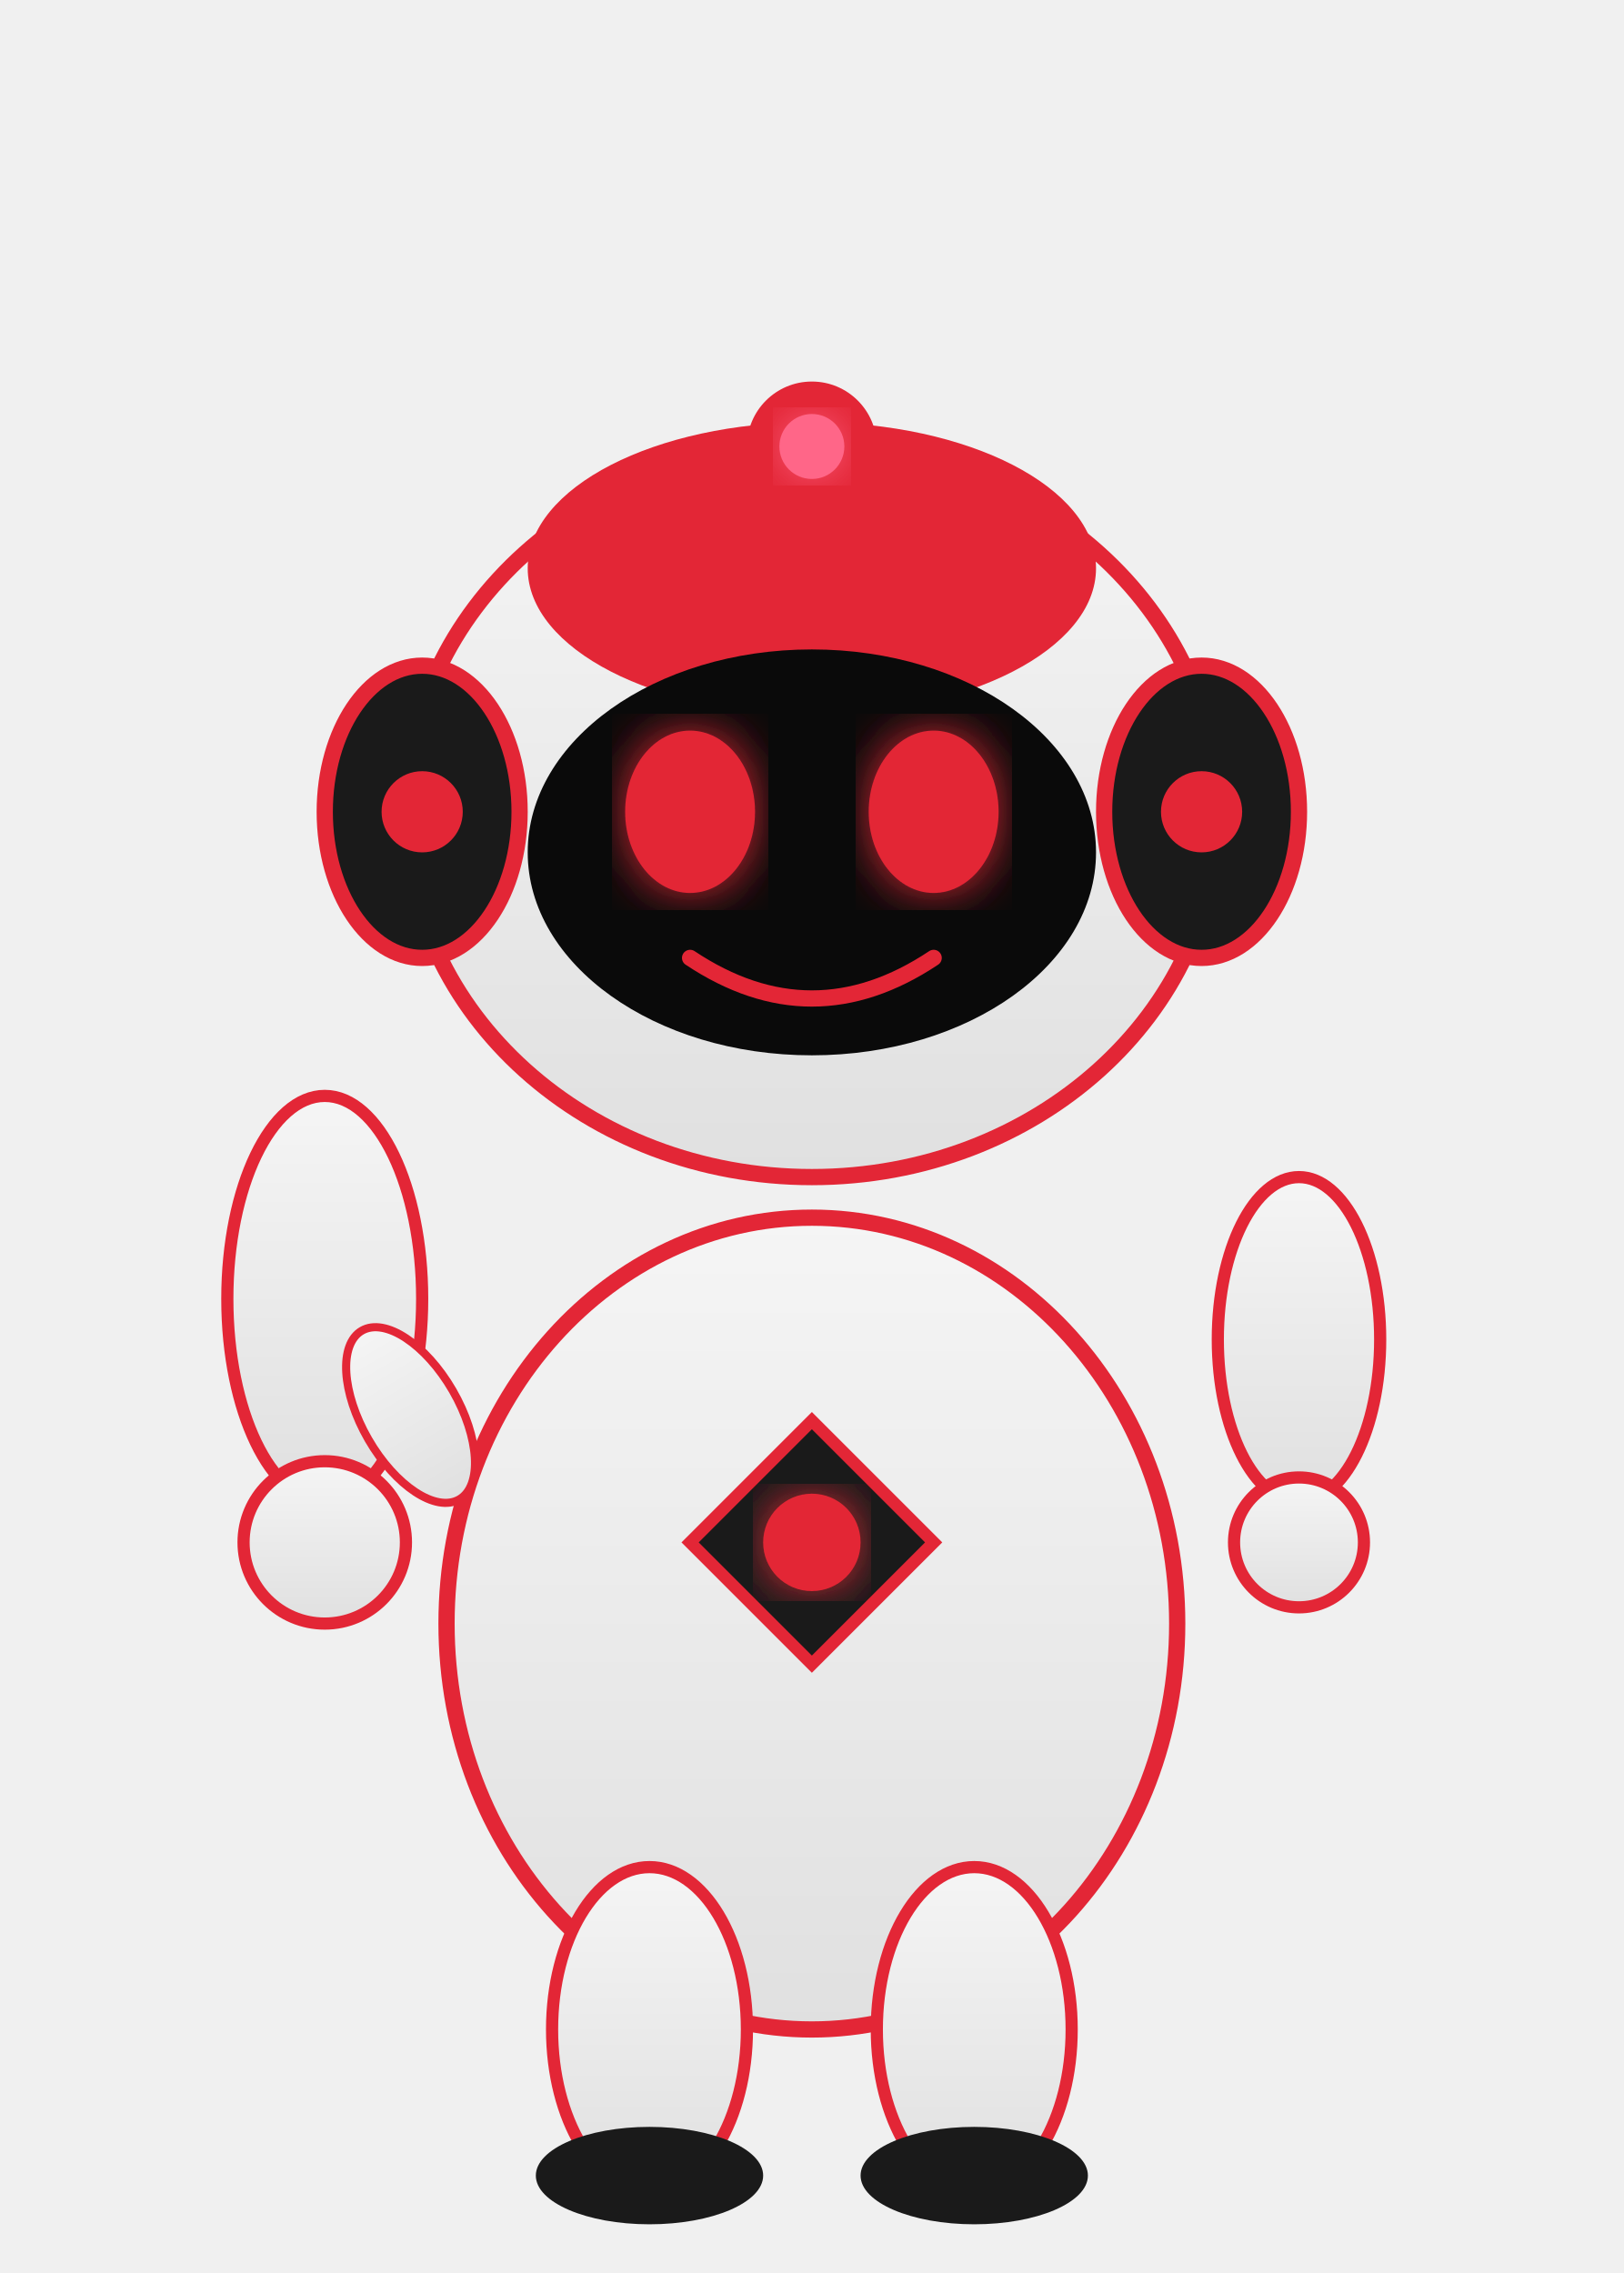
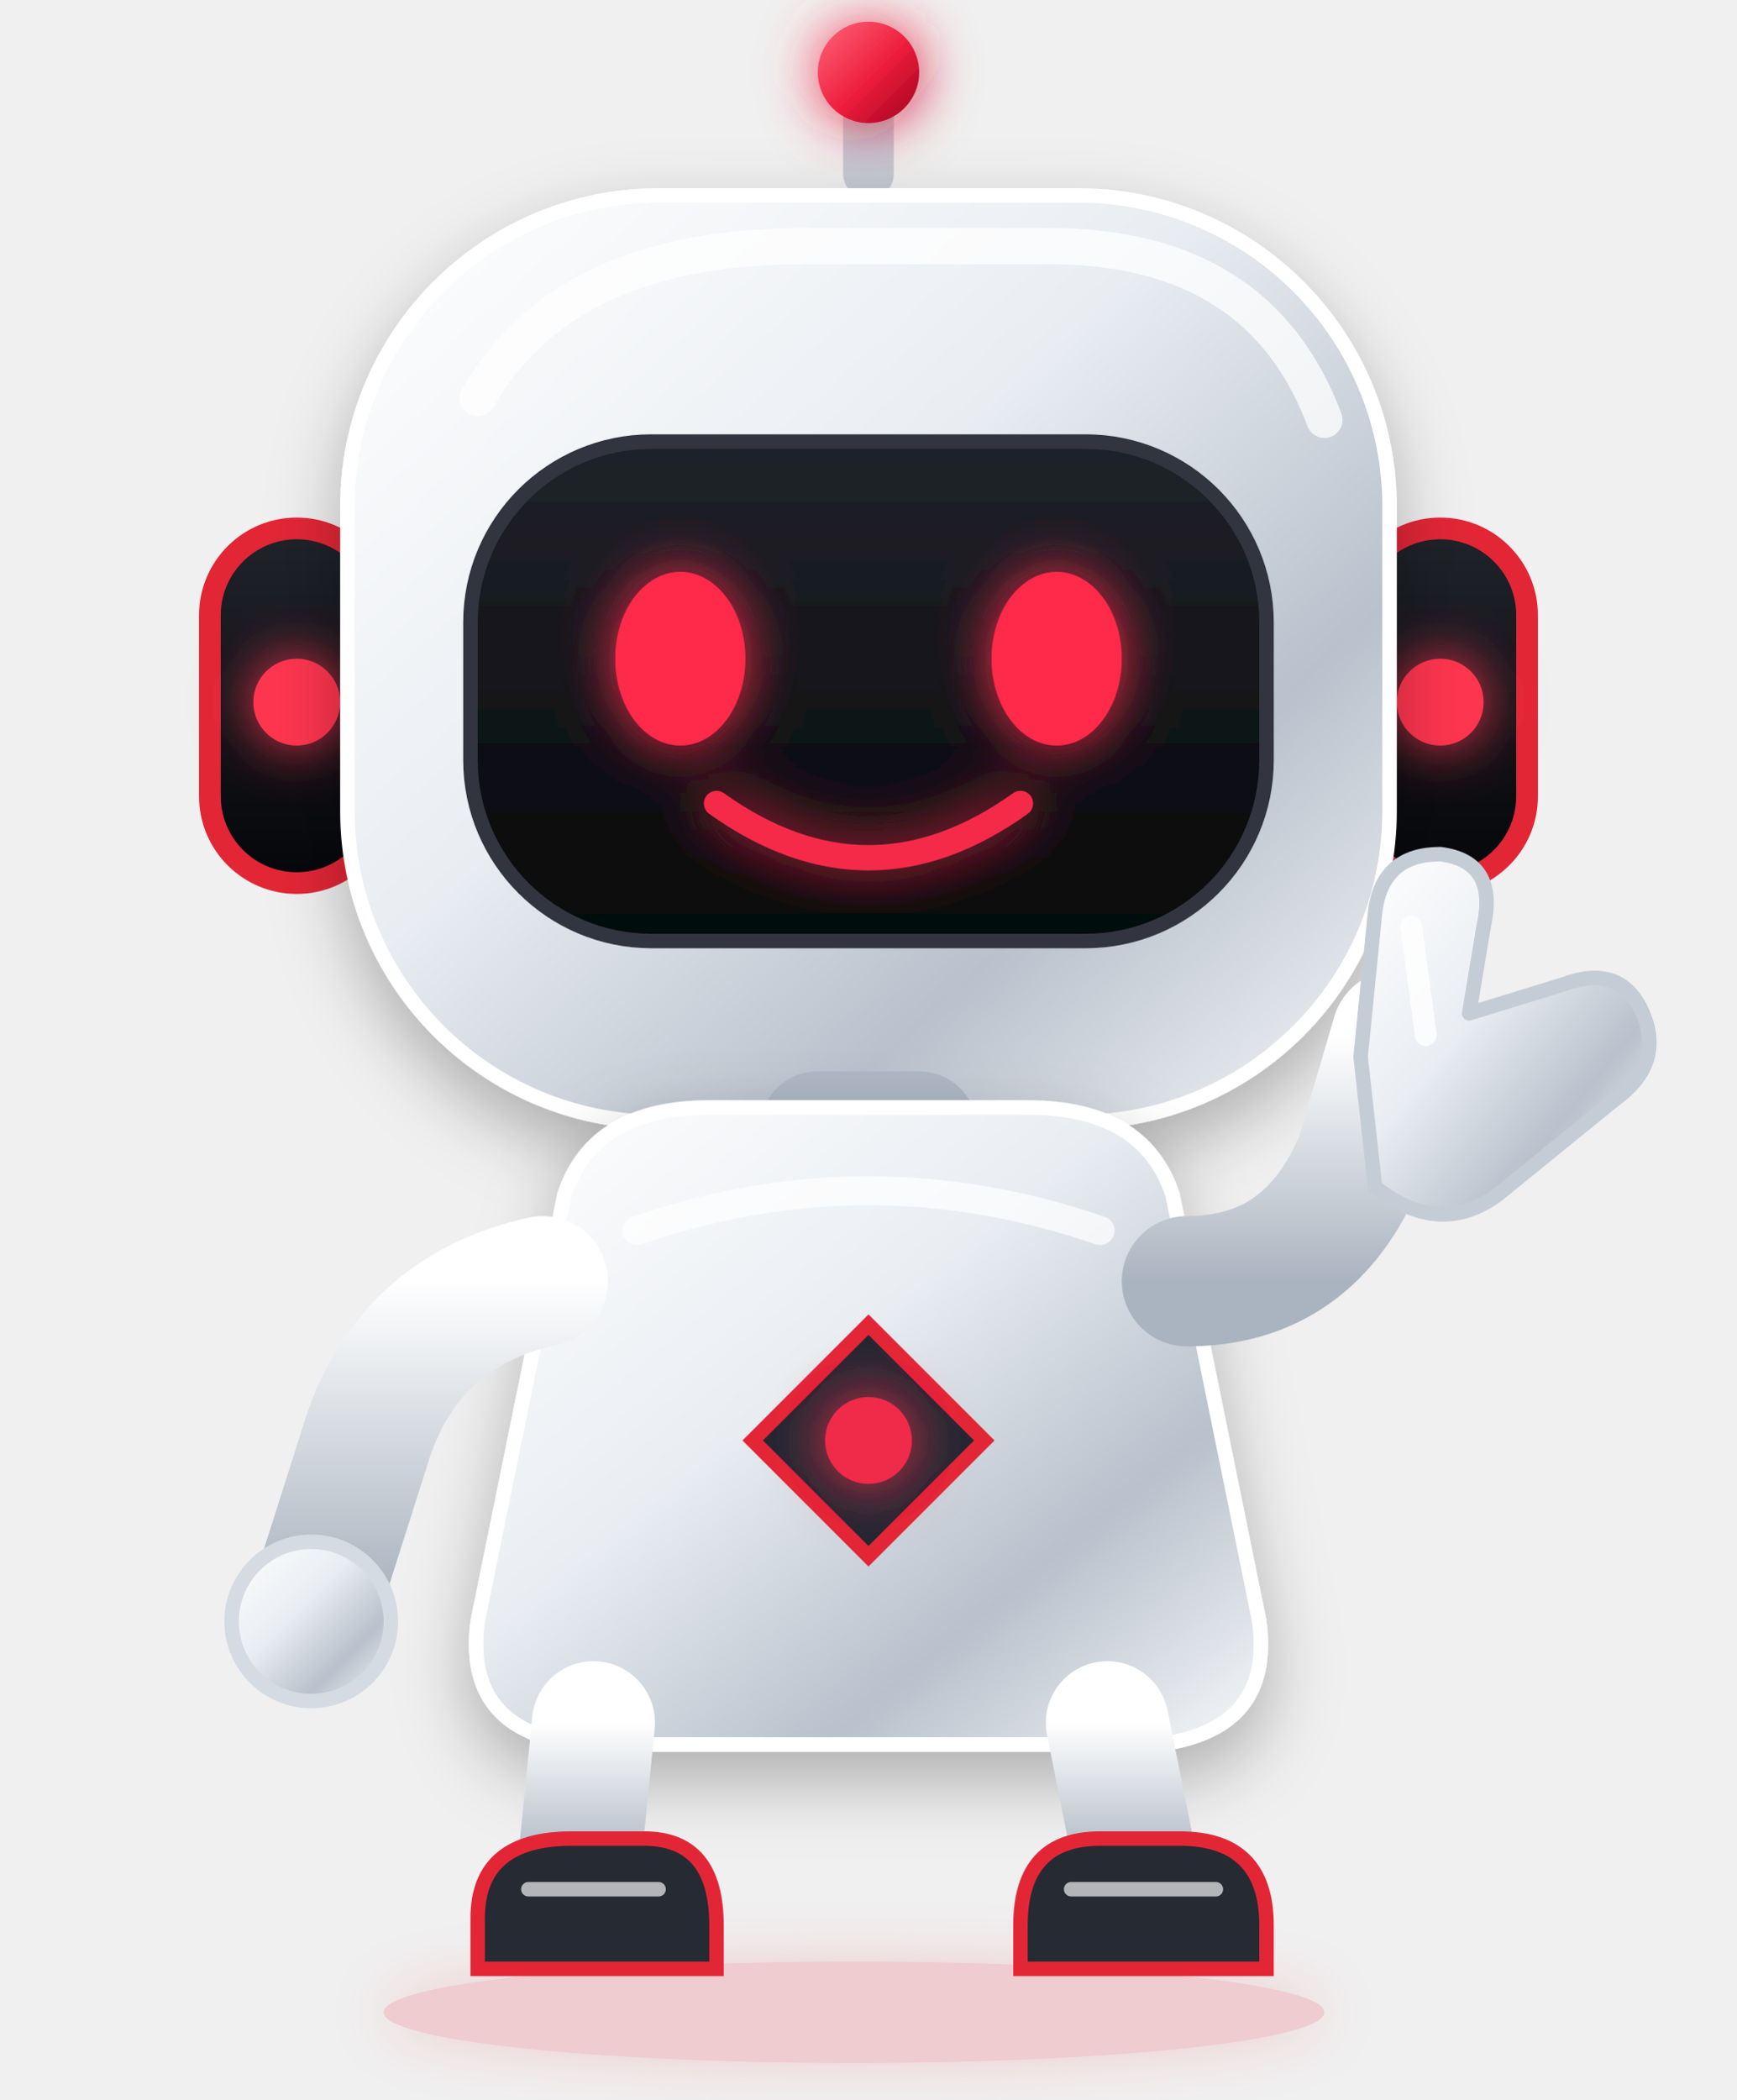
- <svg xmlns="http://www.w3.org/2000/svg" viewBox="0 0 200 280" width="200" height="280">
+ <svg xmlns="http://www.w3.org/2000/svg" viewBox="0 0 240 290" width="240" height="290" role="img" aria-label="Mascota robot ORVIX">
  <defs>
-     <linearGradient id="bodyGrad" x1="0%" y1="0%" x2="0%" y2="100%">
-       <stop offset="0%" style="stop-color:#f5f5f5" />
-       <stop offset="100%" style="stop-color:#e0e0e0" />
+     <linearGradient id="shell" x1="0" y1="0" x2="1" y2="1">
+       <stop offset="0" stop-color="#fff" />
+       <stop offset=".42" stop-color="#e9edf2" />
+       <stop offset=".72" stop-color="#b8c1cc" />
+       <stop offset="1" stop-color="#f7f8fa" />
    </linearGradient>
-     <filter id="glow">
-       <feGaussianBlur stdDeviation="3" result="coloredBlur" />
+     <linearGradient id="edge" x1="0" y1="0" x2="0" y2="1">
+       <stop offset="0" stop-color="#fff" />
+       <stop offset="1" stop-color="#aab4c0" />
+     </linearGradient>
+     <linearGradient id="face" x1="0" y1="0" x2="0" y2="1">
+       <stop offset="0" stop-color="#20232a" />
+       <stop offset="1" stop-color="#050609" />
+     </linearGradient>
+     <linearGradient id="red" x1="0" y1="0" x2="1" y2="1">
+       <stop offset="0" stop-color="#ff657a" />
+       <stop offset=".55" stop-color="#ed1d3b" />
+       <stop offset="1" stop-color="#9d001e" />
+     </linearGradient>
+     <filter id="redGlow" x="-100%" y="-100%" width="300%" height="300%">
+       <feGaussianBlur stdDeviation="4" result="blur" />
      <feMerge>
-         <feMergeNode in="coloredBlur" />
+         <feMergeNode in="blur" />
+         <feMergeNode in="SourceGraphic" />
+       </feMerge>
+     </filter>
+     <filter id="softShadow" x="-50%" y="-40%" width="200%" height="200%">
+       <feGaussianBlur in="SourceAlpha" stdDeviation="5" result="blur" />
+       <feOffset dy="4" result="offset" />
+       <feComponentTransfer>
+         <feFuncA type="linear" slope=".28" />
+       </feComponentTransfer>
+       <feMerge>
+         <feMergeNode />
        <feMergeNode in="SourceGraphic" />
      </feMerge>
    </filter>
  </defs>
-   <ellipse cx="100" cy="200" rx="45" ry="50" fill="url(#bodyGrad)" stroke="#E32636" stroke-width="2" />
-   <polygon points="100,175 115,190 100,205 85,190" fill="#1a1a1a" stroke="#E32636" stroke-width="1.5" />
-   <circle cx="100" cy="190" r="6" fill="#E32636" filter="url(#glow)" />
-   <ellipse cx="100" cy="100" rx="50" ry="45" fill="url(#bodyGrad)" stroke="#E32636" stroke-width="2" />
-   <ellipse cx="100" cy="70" rx="35" ry="18" fill="#E32636" />
-   <circle cx="100" cy="55" r="8" fill="#E32636" />
-   <circle cx="100" cy="55" r="4" fill="#ff6688" filter="url(#glow)" />
-   <ellipse cx="100" cy="105" rx="35" ry="25" fill="#0a0a0a" />
-   <ellipse cx="85" cy="100" rx="8" ry="10" fill="#E32636" filter="url(#glow)" />
-   <ellipse cx="115" cy="100" rx="8" ry="10" fill="#E32636" filter="url(#glow)" />
-   <path d="M85 118 Q100 128 115 118" fill="none" stroke="#E32636" stroke-width="2" stroke-linecap="round" />
-   <ellipse cx="52" cy="100" rx="12" ry="18" fill="#1a1a1a" stroke="#E32636" stroke-width="2" />
-   <ellipse cx="148" cy="100" rx="12" ry="18" fill="#1a1a1a" stroke="#E32636" stroke-width="2" />
-   <circle cx="52" cy="100" r="5" fill="#E32636" />
-   <circle cx="148" cy="100" r="5" fill="#E32636" />
-   <g transform="translate(40, 140)">
-     <ellipse cx="0" cy="20" rx="12" ry="25" fill="url(#bodyGrad)" stroke="#E32636" stroke-width="1.5" />
-     <circle cx="0" cy="50" r="10" fill="url(#bodyGrad)" stroke="#E32636" stroke-width="1.5" />
-     <ellipse cx="-8" cy="35" rx="6" ry="12" fill="url(#bodyGrad)" stroke="#E32636" stroke-width="1" transform="rotate(-30)" />
+   <ellipse cx="118" cy="278" rx="65" ry="7" fill="#e32636" opacity=".18" filter="url(#redGlow)" />
+   <path d="M120 24V12" stroke="#c5cbd3" stroke-width="7" stroke-linecap="round" />
+   <circle cx="120" cy="10" r="7" fill="url(#red)" filter="url(#redGlow)" />
+   <rect x="29" y="73" width="24" height="49" rx="12" fill="url(#face)" stroke="#e32636" stroke-width="3" />
+   <rect x="187" y="73" width="24" height="49" rx="12" fill="url(#face)" stroke="#e32636" stroke-width="3" />
+   <circle cx="41" cy="97" r="6" fill="#ff344f" filter="url(#redGlow)" />
+   <circle cx="199" cy="97" r="6" fill="#ff344f" filter="url(#redGlow)" />
+   <g filter="url(#softShadow)">
+     <rect x="48" y="27" width="144" height="128" rx="43" fill="url(#shell)" stroke="#fff" stroke-width="2" />
+     <path d="M66 55Q78 34 111 34H145Q174 34 183 58" fill="none" stroke="#fff" stroke-width="5" opacity=".75" stroke-linecap="round" />
+     <rect x="65" y="61" width="110" height="69" rx="25" fill="url(#face)" stroke="#323640" stroke-width="2" />
+     <ellipse cx="94" cy="91" rx="9" ry="12" fill="#ff2948" filter="url(#redGlow)" />
+     <ellipse cx="146" cy="91" rx="9" ry="12" fill="#ff2948" filter="url(#redGlow)" />
+     <path d="M99 111Q120 126 141 111" fill="none" stroke="#f52b49" stroke-width="3.5" stroke-linecap="round" filter="url(#redGlow)" />
  </g>
-   <g transform="translate(160, 150)">
-     <ellipse cx="0" cy="15" rx="10" ry="20" fill="url(#bodyGrad)" stroke="#E32636" stroke-width="1.5" />
-     <circle cx="0" cy="40" r="8" fill="url(#bodyGrad)" stroke="#E32636" stroke-width="1.5" />
+   <rect x="105" y="148" width="30" height="18" rx="8" fill="#aeb8c4" />
+   <g filter="url(#softShadow)">
+     <path d="M78 165Q82 153 98 153H142Q158 153 162 165L174 224Q176 239 160 241H80Q64 239 66 224Z" fill="url(#shell)" stroke="#fff" stroke-width="2" />
+     <path d="M88 170Q120 159 152 170" fill="none" stroke="#fff" stroke-width="4" opacity=".7" stroke-linecap="round" />
+     <path d="M120 183L136 199L120 215L104 199Z" fill="#242832" stroke="#e32636" stroke-width="2" />
+     <circle cx="120" cy="199" r="6" fill="#f02b49" filter="url(#redGlow)" />
  </g>
-   <ellipse cx="80" cy="250" rx="12" ry="20" fill="url(#bodyGrad)" stroke="#E32636" stroke-width="1.5" />
-   <ellipse cx="120" cy="250" rx="12" ry="20" fill="url(#bodyGrad)" stroke="#E32636" stroke-width="1.5" />
-   <ellipse cx="80" cy="268" rx="14" ry="6" fill="#1a1a1a" />
-   <ellipse cx="120" cy="268" rx="14" ry="6" fill="#1a1a1a" />
+   <path d="M75 177Q57 181 51 198L44 220" fill="none" stroke="url(#edge)" stroke-width="18" stroke-linecap="round" />
+   <circle cx="43" cy="224" r="11" fill="url(#shell)" stroke="#d5dbe2" stroke-width="2" />
+   <path d="M164 177Q181 177 188 160L193 143" fill="none" stroke="url(#edge)" stroke-width="18" stroke-linecap="round" />
+   <path d="M188 146L190 126Q191 118 199 118Q207 119 205 128L203 140L216 136Q224 133 227 140Q230 147 223 152L207 165Q199 171 190 164Z" fill="url(#shell)" stroke="#c4ccd6" stroke-width="2" stroke-linejoin="round" />
+   <path d="M195 128L197 143" stroke="#fff" stroke-width="3" stroke-linecap="round" opacity=".8" />
+   <path d="M82 238L80 258M153 238L157 258" stroke="url(#edge)" stroke-width="17" stroke-linecap="round" />
+   <path d="M66 265Q66 254 79 254H89Q99 254 99 266V272H66Z" fill="#252a33" stroke="#e32636" stroke-width="2" />
+   <path d="M141 266Q141 254 152 254H163Q175 254 175 266V272H141Z" fill="#252a33" stroke="#e32636" stroke-width="2" />
+   <path d="M73 261H91M148 261H168" stroke="#fff" stroke-width="2" opacity=".65" stroke-linecap="round" />
</svg>
